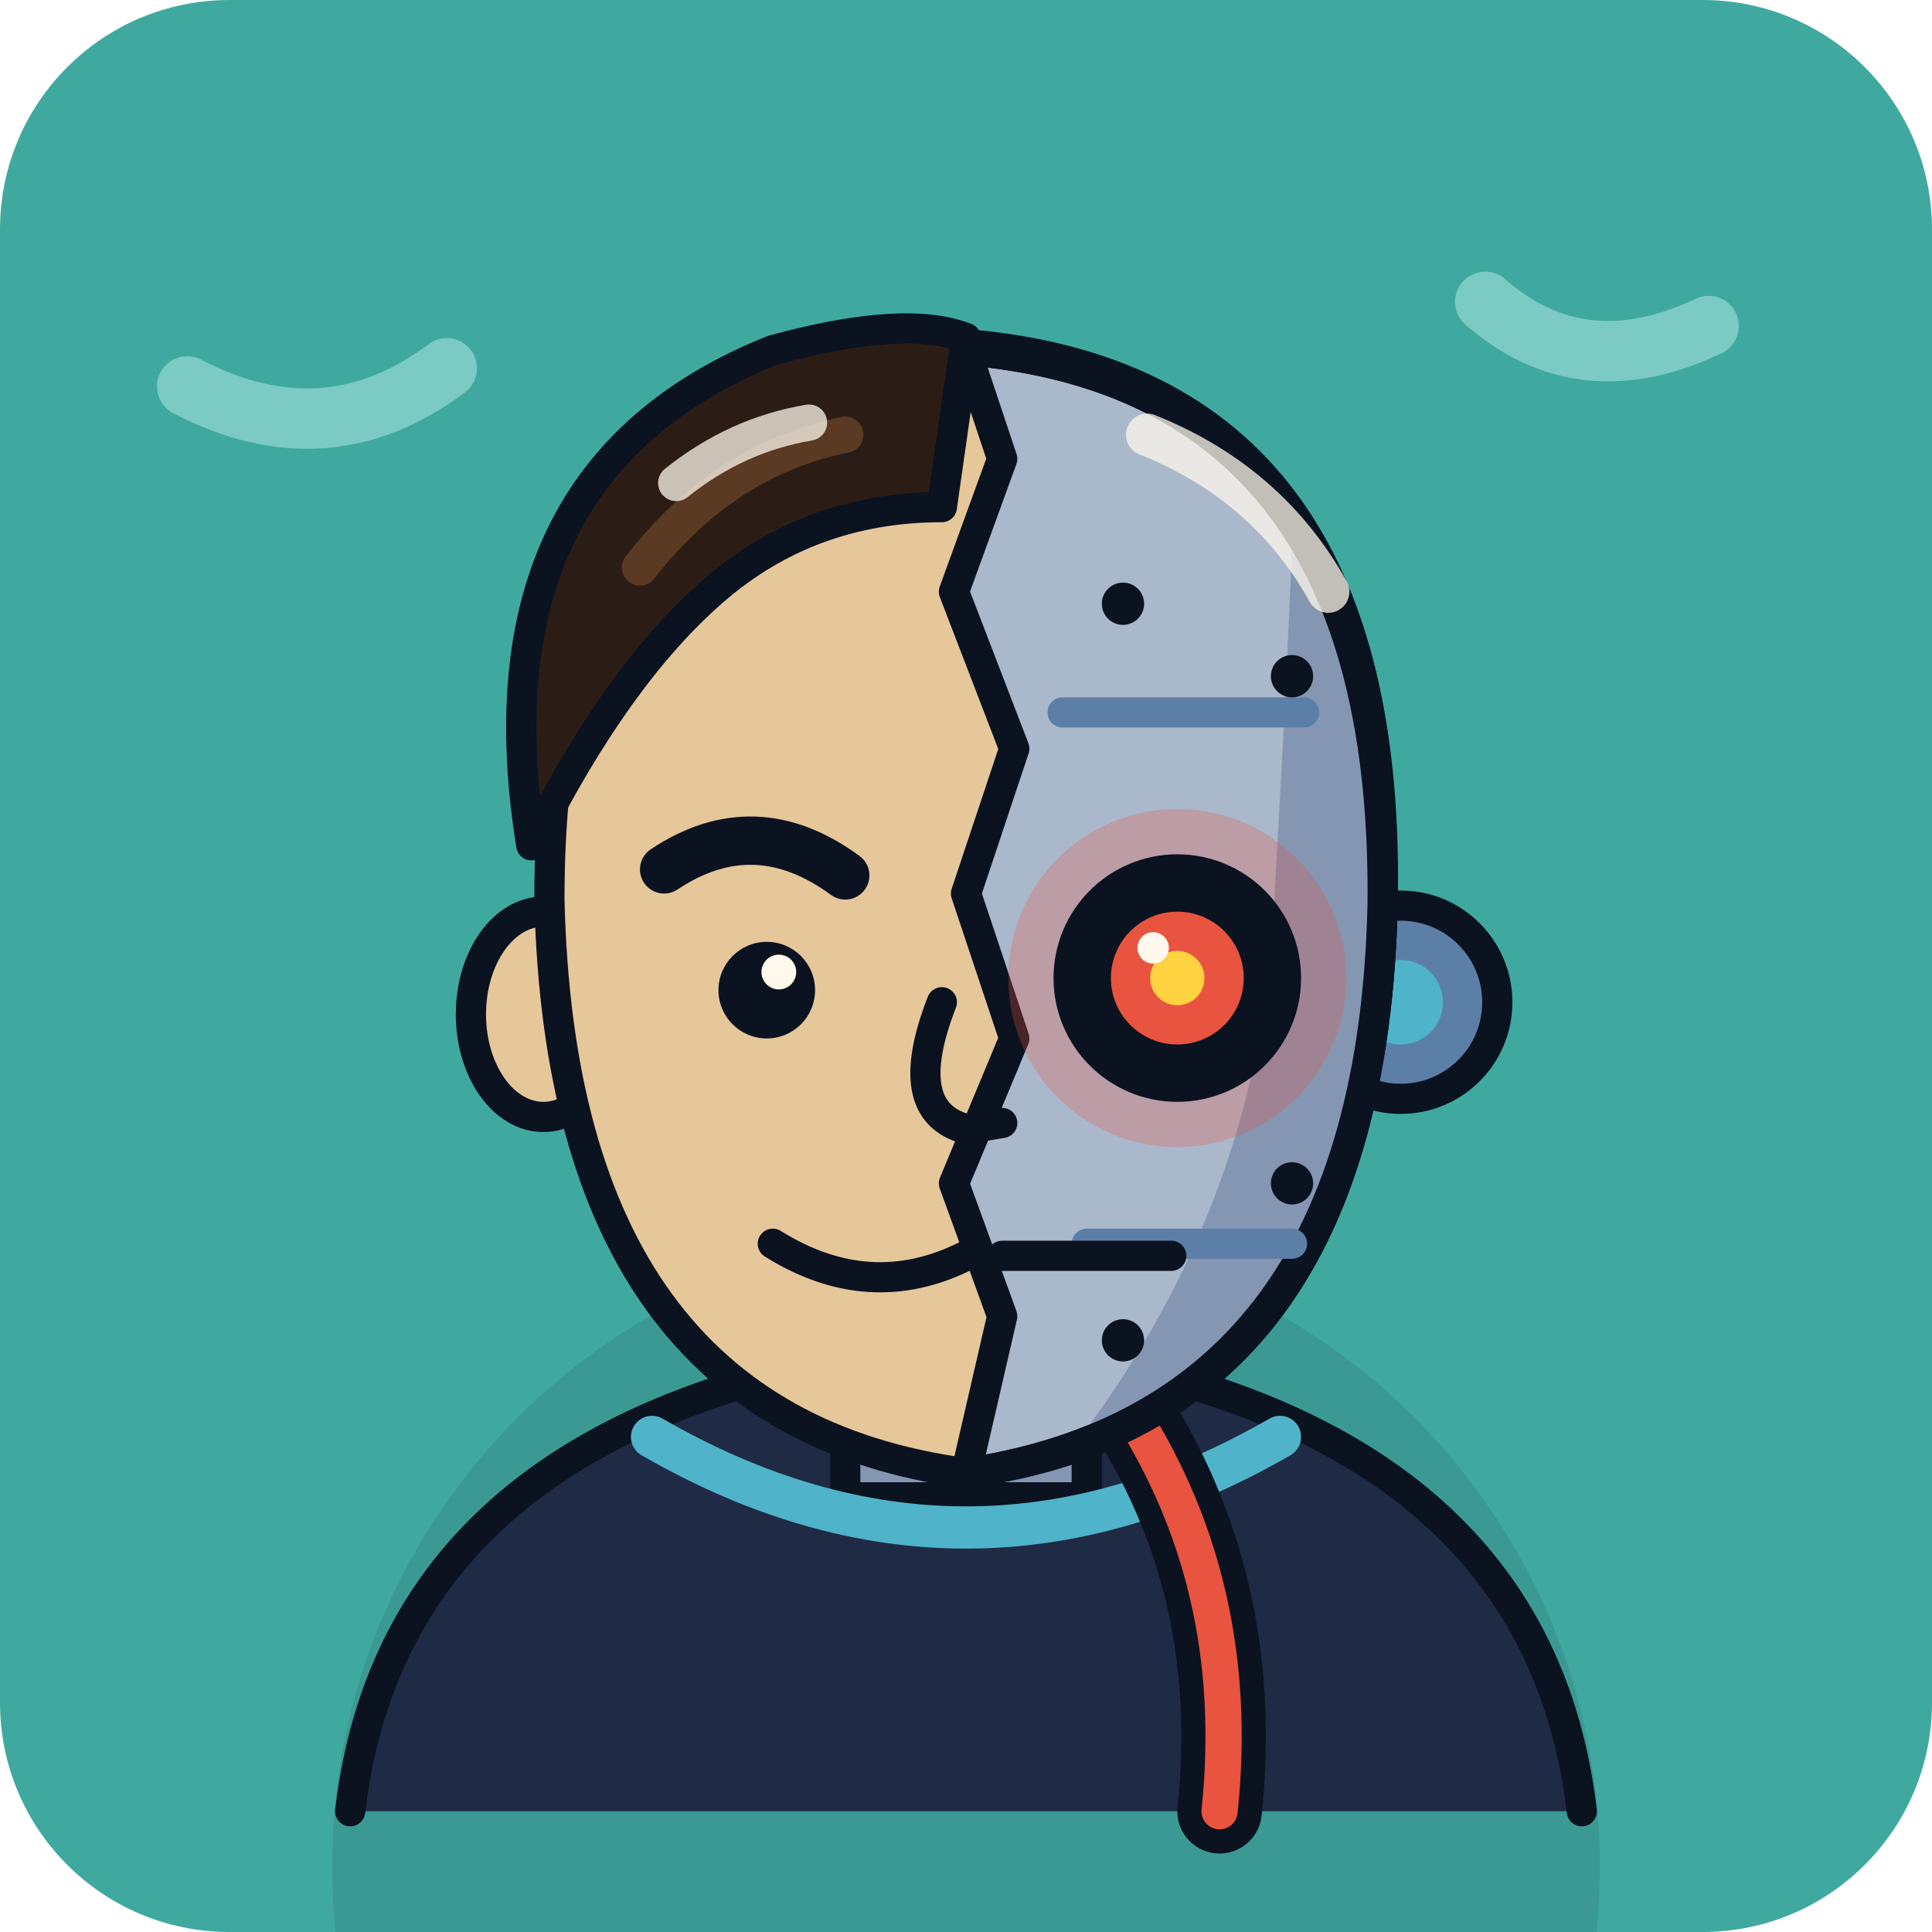
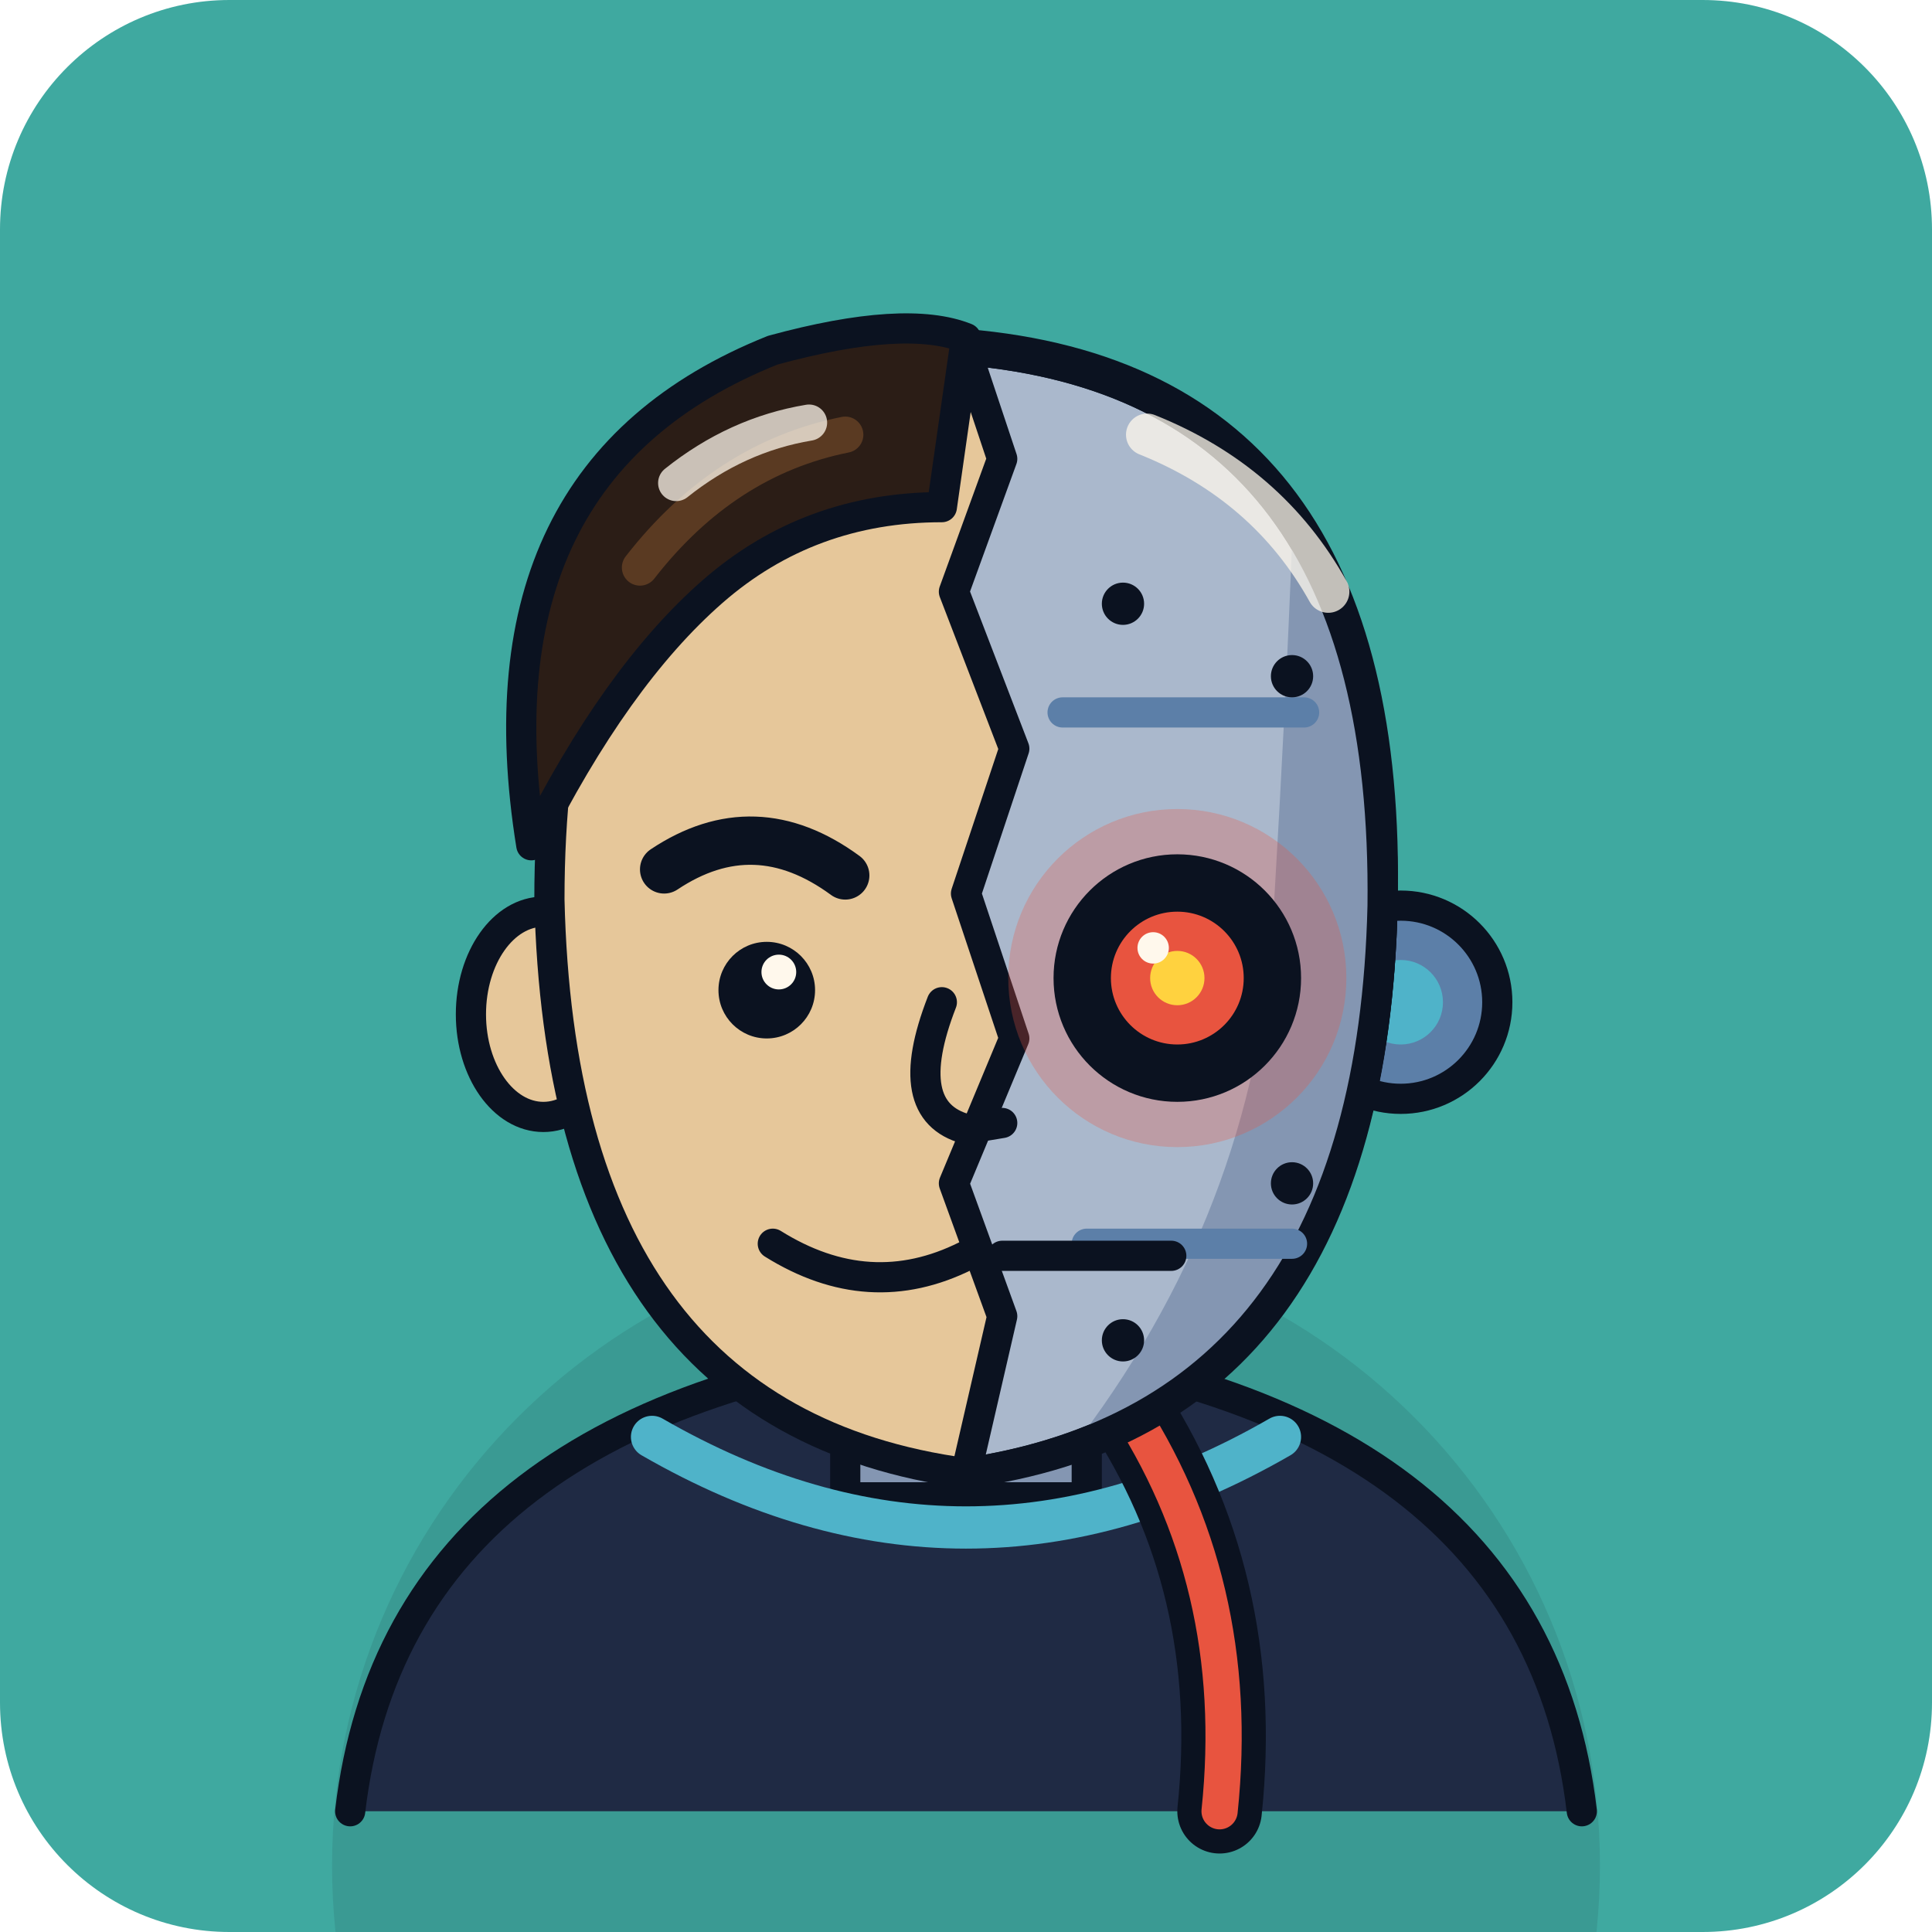
<svg xmlns="http://www.w3.org/2000/svg" width="320" height="320" viewBox="0 0 320 320" role="img" aria-label="Yarı insan yarı makine siborg avatarı">
  <rect width="320" height="320" rx="38" fill="#3fa9a0" />
  <circle cx="160" cy="309" r="105" fill="#0b1220" opacity=".1" />
-   <path d="M31 64q23 12 43-3M246 50q16 14 37 4" fill="none" stroke="#c6f1ef" stroke-width="10" stroke-linecap="round" opacity=".45" />
  <path d="M58 300q8-68 102-78 94 10 102 78" fill="#1f2a44" stroke="#0b1220" stroke-width="5" stroke-linecap="round" stroke-linejoin="round" />
  <path d="M140 222h40v26h-40Z" fill="#8496b2" stroke="#0b1220" stroke-width="5" stroke-linecap="round" stroke-linejoin="round" />
  <path d="M108 238q52 30 104 0" fill="none" stroke="#4fb3c9" stroke-width="7" stroke-linecap="round" />
  <path d="M186 232q20 30 16 68" fill="none" stroke="#0b1220" stroke-width="14" stroke-linecap="round" />
  <path d="M186 232q20 30 16 68" fill="none" stroke="#e8543f" stroke-width="6" stroke-linecap="round" />
  <ellipse cx="90" cy="168" rx="12" ry="17" fill="#e6c79a" stroke="#0b1220" stroke-width="5" stroke-linecap="round" stroke-linejoin="round" />
  <circle cx="232" cy="166" r="16" fill="#5c7fa8" stroke="#0b1220" stroke-width="5" stroke-linecap="round" stroke-linejoin="round" />
  <circle cx="232" cy="166" r="7" fill="#4fb3c9" />
  <path d="M91 149q0-86 69-92 71 6 69 93-2 85-69 94-67-9-69-95Z" fill="#e6c79a" stroke="#0b1220" stroke-width="5" stroke-linecap="round" stroke-linejoin="round" />
  <path d="M160 58q70 6 69 92-2 84-69 94l6-26-8-22 10-24-8-24 8-24-10-26 8-22Z" fill="#aab8cc" stroke="#0b1220" stroke-width="5" stroke-linecap="round" stroke-linejoin="round" />
  <path d="M214 90q16 26 15 60-2 70-50 88 30-40 32-88 2-34 3-60Z" fill="#8496b2" />
  <path d="M160 58q70 6 69 92-2 84-69 94" fill="none" stroke="#0b1220" stroke-width="5" stroke-linecap="round" stroke-linejoin="round" />
  <path d="M176 118h40M180 206h34" fill="none" stroke="#5c7fa8" stroke-width="5" stroke-linecap="round" />
  <g fill="#0b1220">
    <circle cx="186" cy="100" r="3.5" />
    <circle cx="214" cy="112" r="3.5" />
    <circle cx="186" cy="222" r="3.5" />
    <circle cx="214" cy="196" r="3.5" />
  </g>
  <path d="M190 72q20 8 30 26" fill="none" stroke="#fff8ec" stroke-width="7" stroke-linecap="round" opacity="0.75" />
  <path d="M88 140q-10-62 40-82 22-6 32-2l-4 28q-22 0-38 14-16 14-30 42Z" fill="#2b1d16" stroke="#0b1220" stroke-width="5" stroke-linecap="round" stroke-linejoin="round" />
  <path d="M106 94q14-18 34-22" fill="none" stroke="#5a3a22" stroke-width="6" stroke-linecap="round" />
  <path d="M112 80q10-8 22-10" fill="none" stroke="#fff8ec" stroke-width="6" stroke-linecap="round" opacity="0.75" />
  <path d="M110 144q15-10 30 1" fill="none" stroke="#0b1220" stroke-width="8" stroke-linecap="round" />
  <circle cx="127" cy="164" r="8" fill="#0b1220" />
  <circle cx="129" cy="161" r="2.88" fill="#fff8ec" />
  <circle cx="195" cy="162" r="28" fill="#e8543f" opacity=".28" />
  <circle cx="195" cy="162" r="18" fill="#0b1220" stroke="#0b1220" stroke-width="5" stroke-linecap="round" stroke-linejoin="round" />
  <circle cx="195" cy="162" r="11" fill="#e8543f" />
  <circle cx="195" cy="162" r="4.5" fill="#ffd23f" />
  <circle cx="191" cy="157" r="2.6" fill="#fff8ec" />
  <path d="M156 166q-7 18 4 21l6-1" fill="none" stroke="#0b1220" stroke-width="5" stroke-linecap="round" stroke-linejoin="round" />
  <path d="M128 206q16 10 32 2" fill="none" stroke="#0b1220" stroke-width="5" stroke-linecap="round" stroke-linejoin="round" />
  <path d="M166 208h28" fill="none" stroke="#0b1220" stroke-width="5" stroke-linecap="round" />
</svg>
